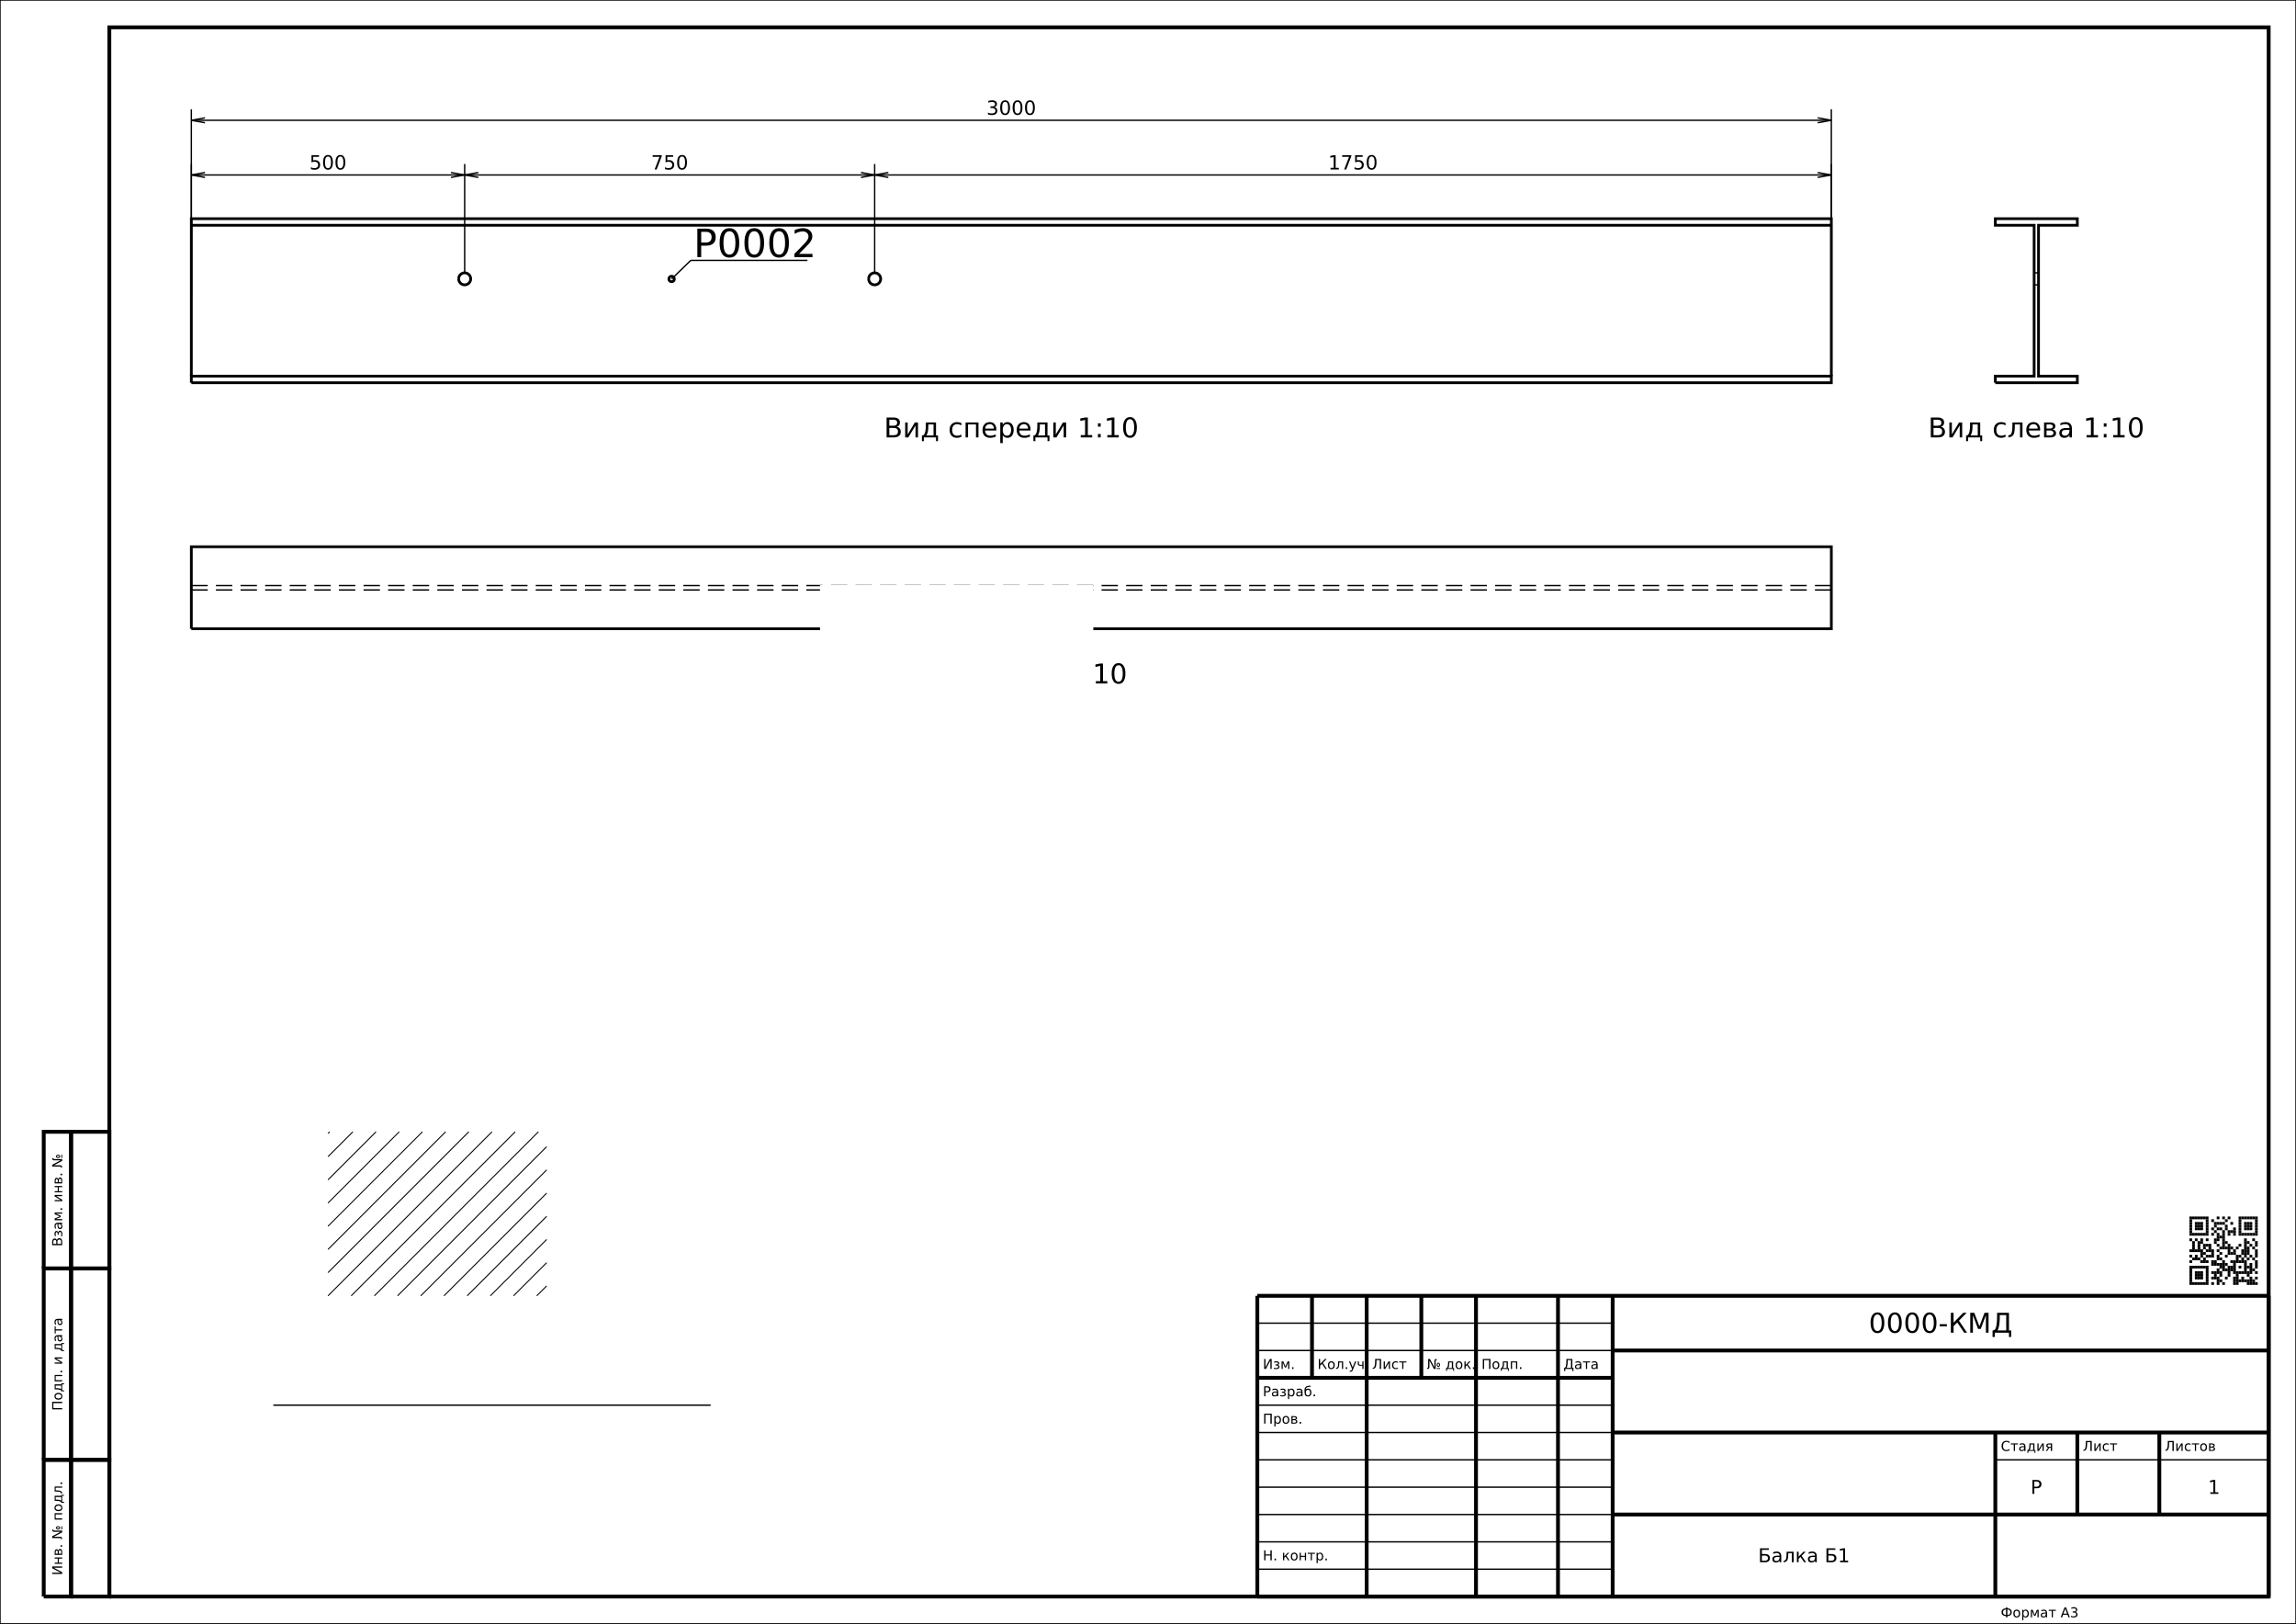
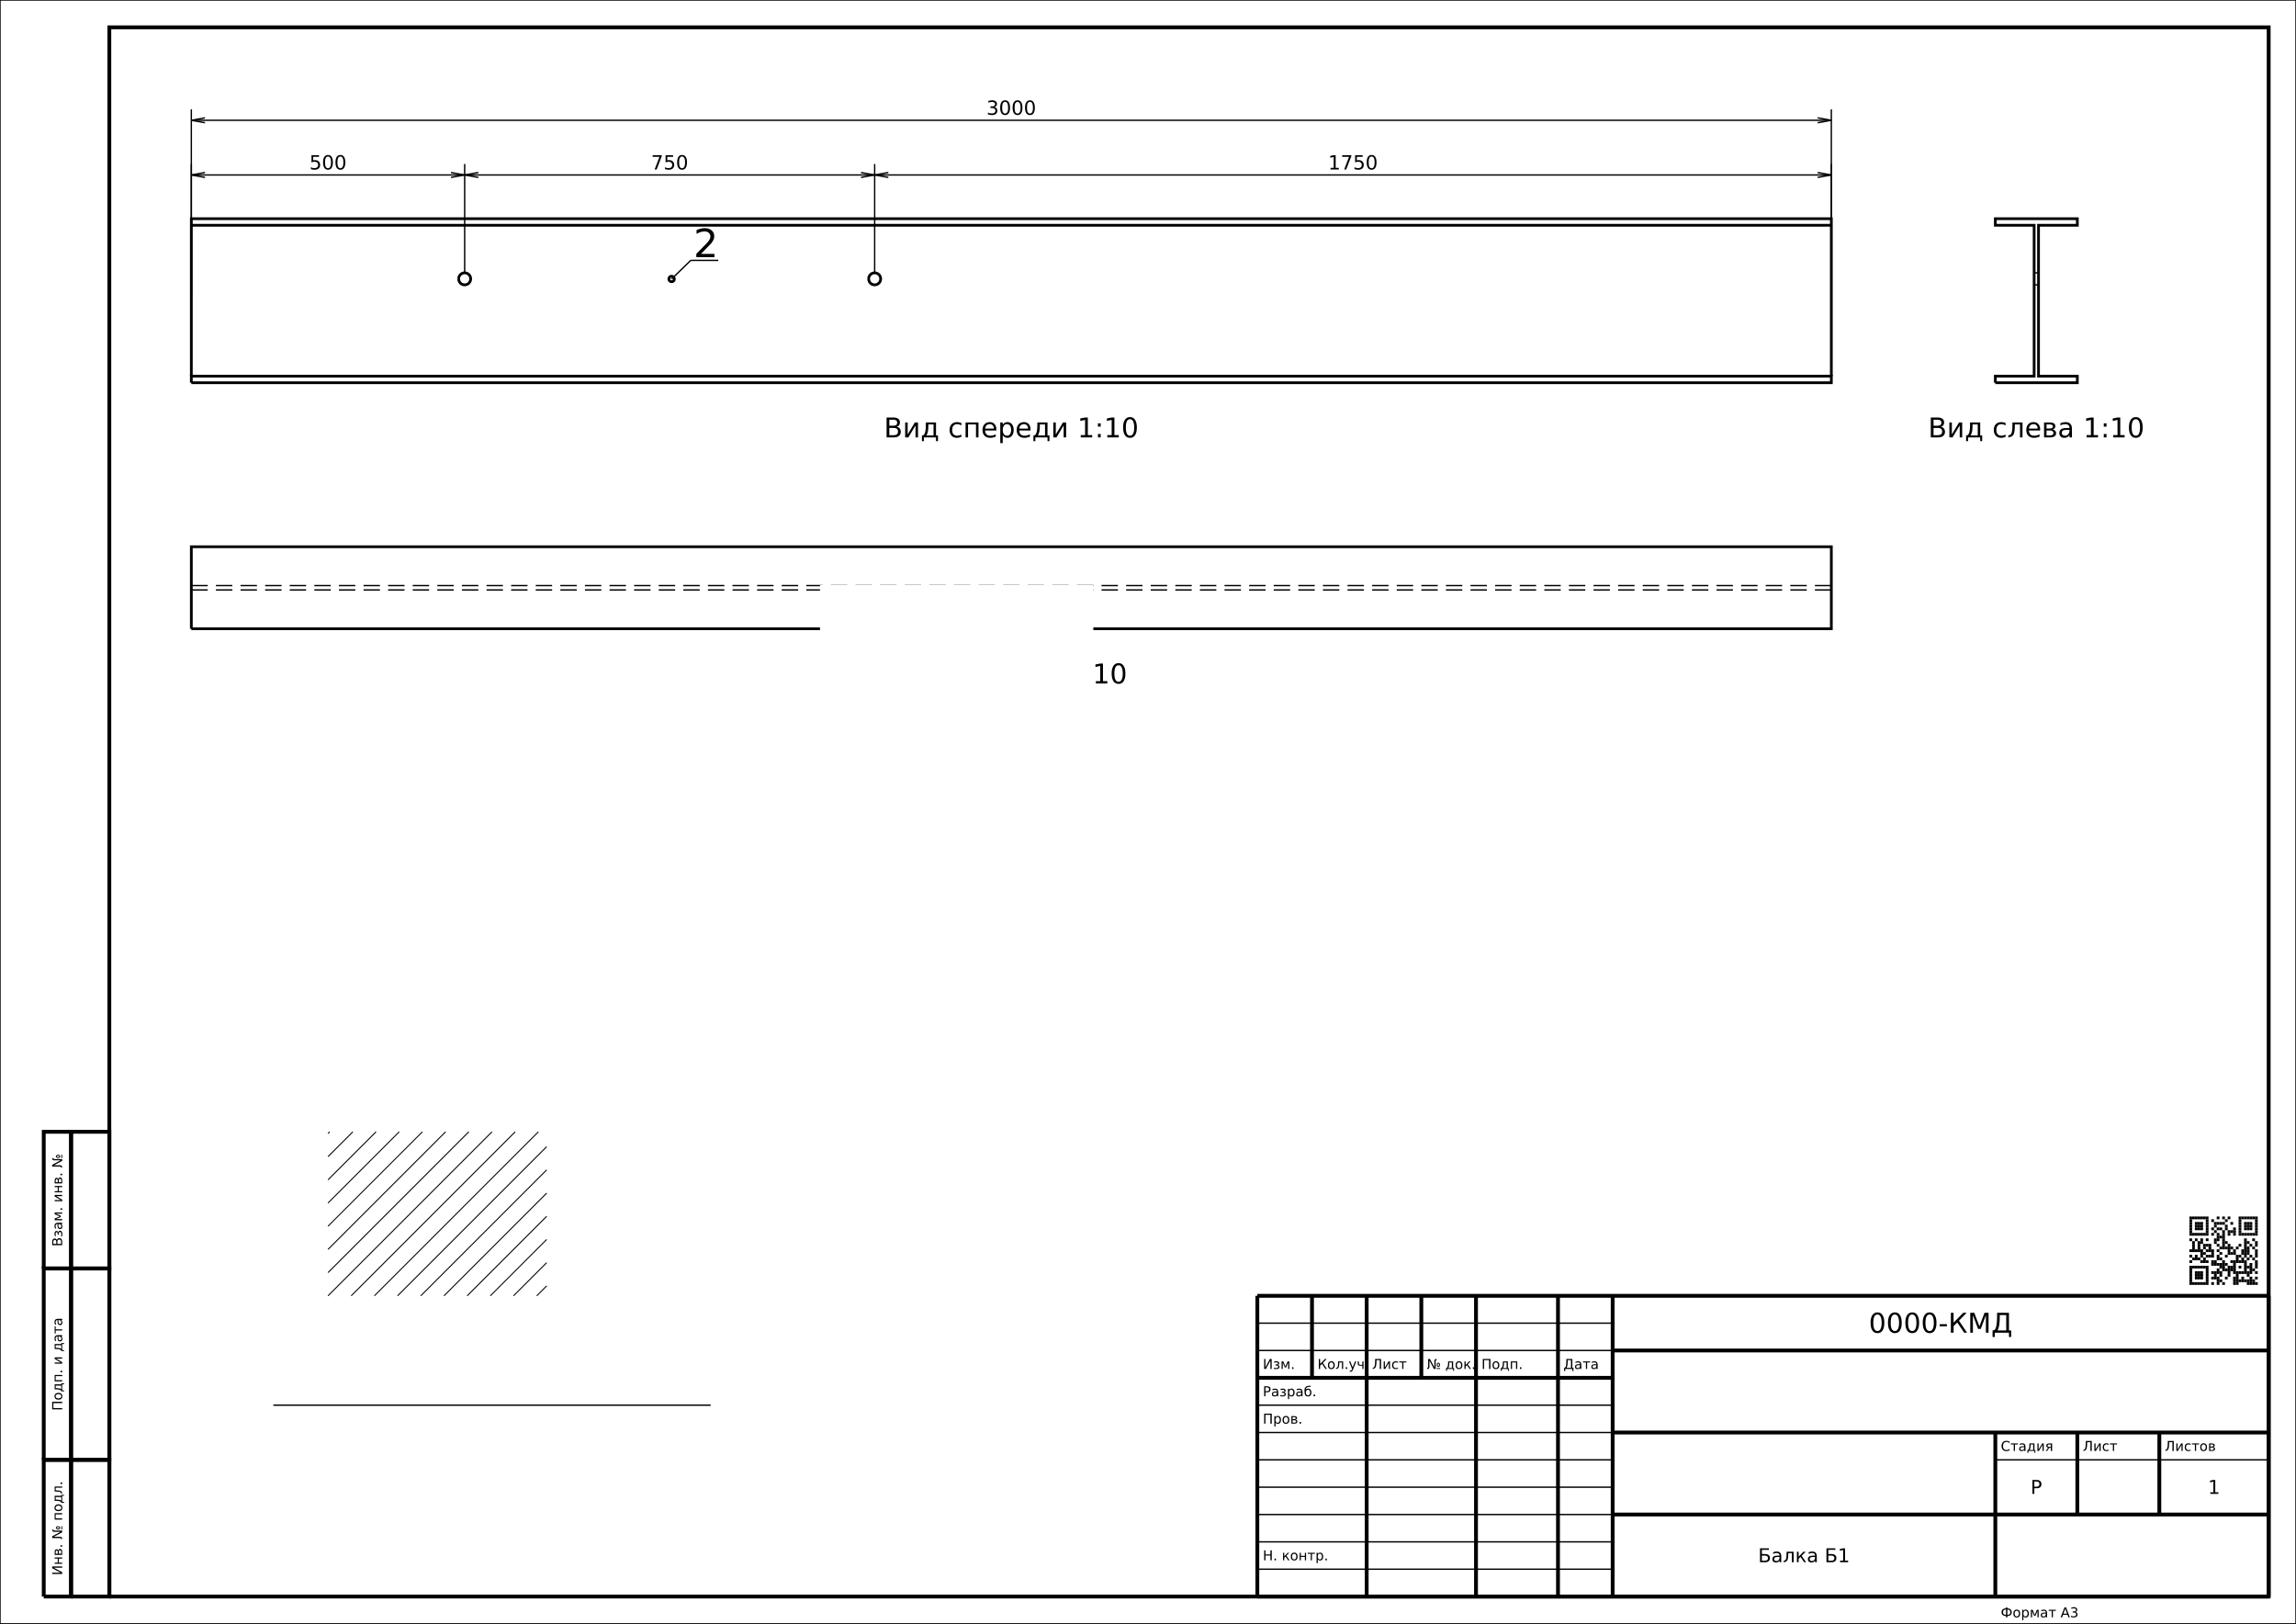
<svg xmlns="http://www.w3.org/2000/svg" width="420mm" height="297mm" viewBox="0 0 420 297" font-family="DejaVu Sans, Arial, sans-serif" data-drawing="15">
  <rect width="420" height="297" fill="#fff" />
  <polyline class="Thin" points="0,297 420,297 420,0 0,0 0,297" fill="none" stroke="#000" stroke-width="0.25" />
  <polyline class="Frame" points="20,292 415,292 415,5 20,5 20,292" fill="none" stroke="#000" stroke-width="0.7" />
  <polyline class="Frame" points="230,292 415,292" fill="none" stroke="#000" stroke-width="0.7" />
  <polyline class="Frame" points="415,292 415,237" fill="none" stroke="#000" stroke-width="0.7" />
  <polyline class="Frame" points="415,237 230,237" fill="none" stroke="#000" stroke-width="0.7" />
  <polyline class="Frame" points="230,237 230,292" fill="none" stroke="#000" stroke-width="0.7" />
  <polyline class="Thin" points="230,287 295,287" fill="none" stroke="#000" stroke-width="0.25" />
  <polyline class="Thin" points="230,282 295,282" fill="none" stroke="#000" stroke-width="0.25" />
  <polyline class="Thin" points="230,277 295,277" fill="none" stroke="#000" stroke-width="0.25" />
  <polyline class="Thin" points="230,272 295,272" fill="none" stroke="#000" stroke-width="0.25" />
  <polyline class="Thin" points="230,267 295,267" fill="none" stroke="#000" stroke-width="0.25" />
  <polyline class="Thin" points="230,262 295,262" fill="none" stroke="#000" stroke-width="0.25" />
  <polyline class="Thin" points="230,257 295,257" fill="none" stroke="#000" stroke-width="0.25" />
  <polyline class="Frame" points="230,252 295,252" fill="none" stroke="#000" stroke-width="0.7" />
  <polyline class="Thin" points="230,247 295,247" fill="none" stroke="#000" stroke-width="0.25" />
  <polyline class="Thin" points="230,242 295,242" fill="none" stroke="#000" stroke-width="0.25" />
  <polyline class="Frame" points="240,252 240,237" fill="none" stroke="#000" stroke-width="0.7" />
  <polyline class="Frame" points="260,252 260,237" fill="none" stroke="#000" stroke-width="0.7" />
  <polyline class="Frame" points="250,292 250,237" fill="none" stroke="#000" stroke-width="0.7" />
  <polyline class="Frame" points="270,292 270,237" fill="none" stroke="#000" stroke-width="0.7" />
  <polyline class="Frame" points="285,292 285,237" fill="none" stroke="#000" stroke-width="0.7" />
  <polyline class="Frame" points="295,292 295,237" fill="none" stroke="#000" stroke-width="0.7" />
  <polyline class="Frame" points="295,247 415,247" fill="none" stroke="#000" stroke-width="0.7" />
  <polyline class="Frame" points="295,262 415,262" fill="none" stroke="#000" stroke-width="0.7" />
  <polyline class="Thin" points="365,267 415,267" fill="none" stroke="#000" stroke-width="0.25" />
  <polyline class="Frame" points="295,277 415,277" fill="none" stroke="#000" stroke-width="0.7" />
  <polyline class="Frame" points="365,292 365,262" fill="none" stroke="#000" stroke-width="0.7" />
  <polyline class="Frame" points="380,277 380,262" fill="none" stroke="#000" stroke-width="0.7" />
  <polyline class="Frame" points="395,277 395,262" fill="none" stroke="#000" stroke-width="0.7" />
  <polyline class="Frame" points="8,292 13,292 13,267 8,267 8,292" fill="none" stroke="#000" stroke-width="0.7" />
  <polyline class="Frame" points="13,292 20,292 20,267 13,267 13,292" fill="none" stroke="#000" stroke-width="0.7" />
  <polyline class="Frame" points="8,267 13,267 13,232 8,232 8,267" fill="none" stroke="#000" stroke-width="0.7" />
  <polyline class="Frame" points="13,267 20,267 20,232 13,232 13,267" fill="none" stroke="#000" stroke-width="0.7" />
  <polyline class="Frame" points="8,232 13,232 13,207 8,207 8,232" fill="none" stroke="#000" stroke-width="0.7" />
  <polyline class="Frame" points="13,232 20,232 20,207 13,207 13,232" fill="none" stroke="#000" stroke-width="0.7" />
  <rect x="400.5" y="222.5" width="0.5" height="0.5" fill="#000" />
  <rect x="401" y="222.5" width="0.5" height="0.5" fill="#000" />
  <rect x="401.5" y="222.5" width="0.5" height="0.5" fill="#000" />
  <rect x="402" y="222.5" width="0.5" height="0.5" fill="#000" />
  <rect x="402.5" y="222.5" width="0.5" height="0.5" fill="#000" />
  <rect x="403" y="222.5" width="0.5" height="0.5" fill="#000" />
  <rect x="403.5" y="222.5" width="0.5" height="0.5" fill="#000" />
  <rect x="405.5" y="222.5" width="0.5" height="0.5" fill="#000" />
  <rect x="406.5" y="222.5" width="0.5" height="0.5" fill="#000" />
  <rect x="407.5" y="222.5" width="0.5" height="0.5" fill="#000" />
  <rect x="409.5" y="222.5" width="0.5" height="0.5" fill="#000" />
  <rect x="410" y="222.5" width="0.5" height="0.5" fill="#000" />
  <rect x="410.5" y="222.5" width="0.5" height="0.5" fill="#000" />
  <rect x="411" y="222.5" width="0.5" height="0.5" fill="#000" />
  <rect x="411.5" y="222.5" width="0.5" height="0.5" fill="#000" />
  <rect x="412" y="222.5" width="0.5" height="0.5" fill="#000" />
  <rect x="412.5" y="222.5" width="0.5" height="0.5" fill="#000" />
  <rect x="400.5" y="223" width="0.5" height="0.5" fill="#000" />
  <rect x="403.5" y="223" width="0.5" height="0.5" fill="#000" />
  <rect x="404.5" y="223" width="0.5" height="0.5" fill="#000" />
  <rect x="407" y="223" width="0.5" height="0.5" fill="#000" />
  <rect x="409.5" y="223" width="0.5" height="0.5" fill="#000" />
  <rect x="412.5" y="223" width="0.5" height="0.5" fill="#000" />
  <rect x="400.5" y="223.5" width="0.5" height="0.5" fill="#000" />
  <rect x="401.5" y="223.5" width="0.5" height="0.5" fill="#000" />
  <rect x="402" y="223.5" width="0.5" height="0.5" fill="#000" />
  <rect x="402.5" y="223.5" width="0.5" height="0.5" fill="#000" />
  <rect x="403.5" y="223.5" width="0.5" height="0.5" fill="#000" />
  <rect x="405" y="223.5" width="0.5" height="0.5" fill="#000" />
  <rect x="405.5" y="223.5" width="0.5" height="0.5" fill="#000" />
  <rect x="406" y="223.5" width="0.5" height="0.5" fill="#000" />
  <rect x="406.5" y="223.5" width="0.5" height="0.5" fill="#000" />
  <rect x="408" y="223.5" width="0.5" height="0.5" fill="#000" />
  <rect x="409.5" y="223.5" width="0.5" height="0.5" fill="#000" />
  <rect x="410.5" y="223.5" width="0.5" height="0.5" fill="#000" />
  <rect x="411" y="223.5" width="0.5" height="0.5" fill="#000" />
  <rect x="411.5" y="223.5" width="0.5" height="0.5" fill="#000" />
  <rect x="412.5" y="223.5" width="0.5" height="0.5" fill="#000" />
  <rect x="400.5" y="224" width="0.5" height="0.5" fill="#000" />
  <rect x="401.5" y="224" width="0.5" height="0.5" fill="#000" />
  <rect x="402" y="224" width="0.5" height="0.5" fill="#000" />
  <rect x="402.5" y="224" width="0.5" height="0.5" fill="#000" />
  <rect x="403.5" y="224" width="0.5" height="0.5" fill="#000" />
  <rect x="405" y="224" width="0.5" height="0.5" fill="#000" />
  <rect x="407" y="224" width="0.5" height="0.5" fill="#000" />
  <rect x="409.5" y="224" width="0.5" height="0.5" fill="#000" />
  <rect x="410.5" y="224" width="0.5" height="0.5" fill="#000" />
  <rect x="411" y="224" width="0.5" height="0.5" fill="#000" />
  <rect x="411.5" y="224" width="0.5" height="0.5" fill="#000" />
  <rect x="412.5" y="224" width="0.5" height="0.5" fill="#000" />
  <rect x="400.5" y="224.5" width="0.5" height="0.5" fill="#000" />
  <rect x="401.5" y="224.5" width="0.5" height="0.5" fill="#000" />
  <rect x="402" y="224.5" width="0.5" height="0.5" fill="#000" />
  <rect x="402.5" y="224.5" width="0.5" height="0.5" fill="#000" />
  <rect x="403.5" y="224.5" width="0.5" height="0.5" fill="#000" />
  <rect x="404.5" y="224.5" width="0.5" height="0.5" fill="#000" />
  <rect x="405.5" y="224.5" width="0.5" height="0.5" fill="#000" />
  <rect x="406" y="224.5" width="0.5" height="0.5" fill="#000" />
  <rect x="407" y="224.5" width="0.5" height="0.5" fill="#000" />
  <rect x="408.5" y="224.5" width="0.5" height="0.5" fill="#000" />
  <rect x="409.5" y="224.5" width="0.5" height="0.5" fill="#000" />
  <rect x="410.5" y="224.5" width="0.5" height="0.5" fill="#000" />
  <rect x="411" y="224.5" width="0.5" height="0.5" fill="#000" />
  <rect x="411.5" y="224.5" width="0.5" height="0.5" fill="#000" />
  <rect x="412.5" y="224.5" width="0.5" height="0.5" fill="#000" />
  <rect x="400.5" y="225" width="0.5" height="0.5" fill="#000" />
  <rect x="403.5" y="225" width="0.5" height="0.5" fill="#000" />
  <rect x="405" y="225" width="0.5" height="0.5" fill="#000" />
  <rect x="406.5" y="225" width="0.5" height="0.5" fill="#000" />
  <rect x="407.5" y="225" width="0.5" height="0.5" fill="#000" />
  <rect x="408" y="225" width="0.5" height="0.5" fill="#000" />
  <rect x="408.5" y="225" width="0.5" height="0.5" fill="#000" />
  <rect x="409.5" y="225" width="0.5" height="0.5" fill="#000" />
  <rect x="412.5" y="225" width="0.5" height="0.5" fill="#000" />
  <rect x="400.5" y="225.5" width="0.5" height="0.5" fill="#000" />
  <rect x="401" y="225.5" width="0.5" height="0.5" fill="#000" />
  <rect x="401.5" y="225.5" width="0.5" height="0.5" fill="#000" />
  <rect x="402" y="225.5" width="0.5" height="0.5" fill="#000" />
  <rect x="402.5" y="225.5" width="0.5" height="0.5" fill="#000" />
  <rect x="403" y="225.5" width="0.5" height="0.5" fill="#000" />
  <rect x="403.5" y="225.5" width="0.5" height="0.5" fill="#000" />
  <rect x="404.5" y="225.5" width="0.5" height="0.5" fill="#000" />
  <rect x="405.5" y="225.5" width="0.5" height="0.5" fill="#000" />
  <rect x="406.5" y="225.5" width="0.5" height="0.5" fill="#000" />
  <rect x="407.5" y="225.5" width="0.5" height="0.5" fill="#000" />
  <rect x="408.5" y="225.5" width="0.5" height="0.5" fill="#000" />
  <rect x="409.5" y="225.5" width="0.5" height="0.5" fill="#000" />
  <rect x="410" y="225.5" width="0.5" height="0.5" fill="#000" />
  <rect x="410.5" y="225.5" width="0.5" height="0.5" fill="#000" />
  <rect x="411" y="225.5" width="0.5" height="0.5" fill="#000" />
  <rect x="411.5" y="225.5" width="0.5" height="0.5" fill="#000" />
  <rect x="412" y="225.5" width="0.5" height="0.5" fill="#000" />
  <rect x="412.5" y="225.5" width="0.5" height="0.5" fill="#000" />
  <rect x="405.5" y="226" width="0.5" height="0.5" fill="#000" />
  <rect x="406" y="226" width="0.5" height="0.5" fill="#000" />
  <rect x="406.5" y="226" width="0.5" height="0.5" fill="#000" />
  <rect x="400.5" y="226.5" width="0.5" height="0.5" fill="#000" />
  <rect x="401.5" y="226.5" width="0.5" height="0.5" fill="#000" />
  <rect x="402.5" y="226.5" width="0.5" height="0.5" fill="#000" />
  <rect x="403.5" y="226.5" width="0.5" height="0.5" fill="#000" />
  <rect x="405" y="226.5" width="0.5" height="0.5" fill="#000" />
  <rect x="405.5" y="226.5" width="0.5" height="0.5" fill="#000" />
  <rect x="406.5" y="226.5" width="0.5" height="0.5" fill="#000" />
  <rect x="410.5" y="226.5" width="0.5" height="0.5" fill="#000" />
  <rect x="412" y="226.5" width="0.5" height="0.5" fill="#000" />
  <rect x="401" y="227" width="0.5" height="0.5" fill="#000" />
  <rect x="402" y="227" width="0.5" height="0.5" fill="#000" />
  <rect x="402.5" y="227" width="0.5" height="0.5" fill="#000" />
  <rect x="405" y="227" width="0.5" height="0.5" fill="#000" />
  <rect x="406.5" y="227" width="0.5" height="0.5" fill="#000" />
  <rect x="407" y="227" width="0.5" height="0.5" fill="#000" />
  <rect x="410.5" y="227" width="0.5" height="0.5" fill="#000" />
  <rect x="411" y="227" width="0.5" height="0.5" fill="#000" />
  <rect x="412.5" y="227" width="0.5" height="0.5" fill="#000" />
  <rect x="401" y="227.5" width="0.5" height="0.5" fill="#000" />
  <rect x="402" y="227.5" width="0.5" height="0.5" fill="#000" />
  <rect x="403" y="227.5" width="0.5" height="0.5" fill="#000" />
  <rect x="403.5" y="227.5" width="0.5" height="0.5" fill="#000" />
  <rect x="404" y="227.5" width="0.5" height="0.5" fill="#000" />
  <rect x="405.5" y="227.5" width="0.5" height="0.5" fill="#000" />
  <rect x="406.5" y="227.5" width="0.5" height="0.5" fill="#000" />
  <rect x="407.5" y="227.5" width="0.5" height="0.5" fill="#000" />
  <rect x="409.5" y="227.5" width="0.5" height="0.5" fill="#000" />
  <rect x="410.5" y="227.5" width="0.5" height="0.5" fill="#000" />
  <rect x="411.5" y="227.5" width="0.5" height="0.5" fill="#000" />
  <rect x="412.5" y="227.5" width="0.5" height="0.5" fill="#000" />
  <rect x="401" y="228" width="0.5" height="0.5" fill="#000" />
  <rect x="402" y="228" width="0.5" height="0.5" fill="#000" />
  <rect x="403" y="228" width="0.5" height="0.5" fill="#000" />
  <rect x="404" y="228" width="0.5" height="0.5" fill="#000" />
  <rect x="406" y="228" width="0.5" height="0.5" fill="#000" />
  <rect x="406.5" y="228" width="0.5" height="0.5" fill="#000" />
  <rect x="407" y="228" width="0.5" height="0.5" fill="#000" />
  <rect x="407.5" y="228" width="0.5" height="0.5" fill="#000" />
  <rect x="408" y="228" width="0.5" height="0.5" fill="#000" />
  <rect x="409" y="228" width="0.5" height="0.5" fill="#000" />
  <rect x="410.5" y="228" width="0.5" height="0.5" fill="#000" />
  <rect x="411" y="228" width="0.5" height="0.5" fill="#000" />
  <rect x="412" y="228" width="0.5" height="0.5" fill="#000" />
  <rect x="400.5" y="228.5" width="0.5" height="0.5" fill="#000" />
  <rect x="401" y="228.5" width="0.5" height="0.5" fill="#000" />
  <rect x="401.5" y="228.5" width="0.5" height="0.5" fill="#000" />
  <rect x="402" y="228.5" width="0.5" height="0.5" fill="#000" />
  <rect x="402.5" y="228.5" width="0.5" height="0.5" fill="#000" />
  <rect x="403.5" y="228.5" width="0.5" height="0.5" fill="#000" />
  <rect x="404" y="228.5" width="0.5" height="0.5" fill="#000" />
  <rect x="404.5" y="228.5" width="0.5" height="0.5" fill="#000" />
  <rect x="405.5" y="228.5" width="0.5" height="0.5" fill="#000" />
  <rect x="407.5" y="228.5" width="0.5" height="0.5" fill="#000" />
  <rect x="408.5" y="228.5" width="0.5" height="0.5" fill="#000" />
  <rect x="410" y="228.5" width="0.5" height="0.5" fill="#000" />
  <rect x="410.5" y="228.5" width="0.5" height="0.5" fill="#000" />
  <rect x="411" y="228.5" width="0.5" height="0.5" fill="#000" />
  <rect x="412.5" y="228.5" width="0.5" height="0.5" fill="#000" />
  <rect x="402.5" y="229" width="0.5" height="0.5" fill="#000" />
  <rect x="403" y="229" width="0.5" height="0.5" fill="#000" />
  <rect x="404.5" y="229" width="0.5" height="0.5" fill="#000" />
  <rect x="406" y="229" width="0.5" height="0.5" fill="#000" />
  <rect x="407.5" y="229" width="0.5" height="0.5" fill="#000" />
  <rect x="408" y="229" width="0.5" height="0.5" fill="#000" />
  <rect x="408.5" y="229" width="0.5" height="0.5" fill="#000" />
  <rect x="410" y="229" width="0.5" height="0.5" fill="#000" />
  <rect x="410.5" y="229" width="0.5" height="0.5" fill="#000" />
  <rect x="411" y="229" width="0.5" height="0.5" fill="#000" />
  <rect x="412.5" y="229" width="0.5" height="0.5" fill="#000" />
  <rect x="400.5" y="229.5" width="0.5" height="0.5" fill="#000" />
  <rect x="401.5" y="229.5" width="0.5" height="0.5" fill="#000" />
  <rect x="402.5" y="229.5" width="0.5" height="0.5" fill="#000" />
  <rect x="403.5" y="229.5" width="0.5" height="0.5" fill="#000" />
  <rect x="404" y="229.5" width="0.5" height="0.5" fill="#000" />
  <rect x="404.5" y="229.5" width="0.5" height="0.5" fill="#000" />
  <rect x="405.5" y="229.5" width="0.5" height="0.5" fill="#000" />
  <rect x="407" y="229.5" width="0.5" height="0.5" fill="#000" />
  <rect x="409" y="229.5" width="0.5" height="0.5" fill="#000" />
  <rect x="409.5" y="229.5" width="0.5" height="0.5" fill="#000" />
  <rect x="410.5" y="229.5" width="0.5" height="0.5" fill="#000" />
  <rect x="411.5" y="229.5" width="0.5" height="0.5" fill="#000" />
  <rect x="412.5" y="229.5" width="0.5" height="0.5" fill="#000" />
  <rect x="401" y="230" width="0.5" height="0.5" fill="#000" />
  <rect x="401.5" y="230" width="0.5" height="0.5" fill="#000" />
  <rect x="402" y="230" width="0.5" height="0.5" fill="#000" />
  <rect x="403" y="230" width="0.5" height="0.5" fill="#000" />
  <rect x="405.5" y="230" width="0.5" height="0.5" fill="#000" />
  <rect x="406" y="230" width="0.5" height="0.5" fill="#000" />
  <rect x="409" y="230" width="0.5" height="0.5" fill="#000" />
  <rect x="410" y="230" width="0.5" height="0.5" fill="#000" />
  <rect x="411" y="230" width="0.5" height="0.5" fill="#000" />
  <rect x="412" y="230" width="0.5" height="0.5" fill="#000" />
  <rect x="400.5" y="230.5" width="0.5" height="0.5" fill="#000" />
  <rect x="402.5" y="230.5" width="0.5" height="0.5" fill="#000" />
  <rect x="403" y="230.5" width="0.5" height="0.5" fill="#000" />
  <rect x="403.5" y="230.5" width="0.5" height="0.5" fill="#000" />
  <rect x="404.5" y="230.5" width="0.5" height="0.5" fill="#000" />
  <rect x="405" y="230.5" width="0.5" height="0.5" fill="#000" />
  <rect x="406.5" y="230.5" width="0.5" height="0.5" fill="#000" />
  <rect x="408" y="230.5" width="0.5" height="0.5" fill="#000" />
  <rect x="408.5" y="230.5" width="0.5" height="0.5" fill="#000" />
  <rect x="409" y="230.5" width="0.5" height="0.5" fill="#000" />
  <rect x="409.5" y="230.5" width="0.5" height="0.5" fill="#000" />
  <rect x="410" y="230.5" width="0.5" height="0.5" fill="#000" />
  <rect x="410.5" y="230.5" width="0.5" height="0.5" fill="#000" />
  <rect x="412.5" y="230.5" width="0.5" height="0.5" fill="#000" />
  <rect x="404.5" y="231" width="0.5" height="0.5" fill="#000" />
  <rect x="405" y="231" width="0.5" height="0.5" fill="#000" />
  <rect x="405.5" y="231" width="0.5" height="0.5" fill="#000" />
  <rect x="406" y="231" width="0.5" height="0.5" fill="#000" />
  <rect x="406.5" y="231" width="0.5" height="0.5" fill="#000" />
  <rect x="407" y="231" width="0.5" height="0.5" fill="#000" />
  <rect x="408.5" y="231" width="0.5" height="0.5" fill="#000" />
  <rect x="410.5" y="231" width="0.5" height="0.5" fill="#000" />
  <rect x="411.5" y="231" width="0.5" height="0.5" fill="#000" />
  <rect x="412.5" y="231" width="0.5" height="0.5" fill="#000" />
  <rect x="400.5" y="231.5" width="0.5" height="0.5" fill="#000" />
  <rect x="401" y="231.5" width="0.5" height="0.5" fill="#000" />
  <rect x="401.5" y="231.5" width="0.5" height="0.5" fill="#000" />
  <rect x="402" y="231.5" width="0.5" height="0.5" fill="#000" />
  <rect x="402.5" y="231.5" width="0.5" height="0.5" fill="#000" />
  <rect x="403" y="231.5" width="0.5" height="0.5" fill="#000" />
  <rect x="403.5" y="231.5" width="0.5" height="0.5" fill="#000" />
  <rect x="406" y="231.5" width="0.5" height="0.5" fill="#000" />
  <rect x="406.5" y="231.5" width="0.5" height="0.5" fill="#000" />
  <rect x="407.5" y="231.5" width="0.5" height="0.5" fill="#000" />
  <rect x="408" y="231.5" width="0.5" height="0.5" fill="#000" />
  <rect x="408.5" y="231.5" width="0.5" height="0.5" fill="#000" />
  <rect x="409.5" y="231.5" width="0.5" height="0.5" fill="#000" />
  <rect x="410.5" y="231.5" width="0.5" height="0.5" fill="#000" />
  <rect x="411" y="231.5" width="0.5" height="0.5" fill="#000" />
  <rect x="411.5" y="231.5" width="0.5" height="0.5" fill="#000" />
  <rect x="412.5" y="231.5" width="0.5" height="0.5" fill="#000" />
  <rect x="400.5" y="232" width="0.5" height="0.5" fill="#000" />
  <rect x="403.5" y="232" width="0.5" height="0.5" fill="#000" />
  <rect x="405.5" y="232" width="0.5" height="0.5" fill="#000" />
  <rect x="406.5" y="232" width="0.5" height="0.5" fill="#000" />
  <rect x="407" y="232" width="0.5" height="0.5" fill="#000" />
  <rect x="407.5" y="232" width="0.5" height="0.5" fill="#000" />
  <rect x="408" y="232" width="0.5" height="0.5" fill="#000" />
  <rect x="408.5" y="232" width="0.5" height="0.5" fill="#000" />
  <rect x="410.5" y="232" width="0.5" height="0.5" fill="#000" />
  <rect x="411.5" y="232" width="0.5" height="0.5" fill="#000" />
  <rect x="412" y="232" width="0.5" height="0.5" fill="#000" />
  <rect x="400.5" y="232.5" width="0.5" height="0.5" fill="#000" />
  <rect x="401.5" y="232.5" width="0.5" height="0.5" fill="#000" />
  <rect x="402" y="232.5" width="0.5" height="0.5" fill="#000" />
  <rect x="402.5" y="232.5" width="0.5" height="0.5" fill="#000" />
  <rect x="403.5" y="232.5" width="0.5" height="0.5" fill="#000" />
  <rect x="404.5" y="232.5" width="0.5" height="0.5" fill="#000" />
  <rect x="405" y="232.5" width="0.5" height="0.5" fill="#000" />
  <rect x="405.5" y="232.5" width="0.5" height="0.5" fill="#000" />
  <rect x="406" y="232.5" width="0.5" height="0.5" fill="#000" />
  <rect x="407.5" y="232.5" width="0.5" height="0.5" fill="#000" />
  <rect x="408.5" y="232.5" width="0.5" height="0.5" fill="#000" />
  <rect x="409" y="232.5" width="0.5" height="0.5" fill="#000" />
  <rect x="409.5" y="232.5" width="0.5" height="0.5" fill="#000" />
  <rect x="410" y="232.5" width="0.5" height="0.5" fill="#000" />
  <rect x="410.5" y="232.5" width="0.5" height="0.5" fill="#000" />
  <rect x="411" y="232.5" width="0.5" height="0.5" fill="#000" />
  <rect x="411.5" y="232.5" width="0.5" height="0.5" fill="#000" />
  <rect x="412.5" y="232.5" width="0.5" height="0.5" fill="#000" />
  <rect x="400.5" y="233" width="0.5" height="0.5" fill="#000" />
  <rect x="401.5" y="233" width="0.5" height="0.5" fill="#000" />
  <rect x="402" y="233" width="0.5" height="0.5" fill="#000" />
  <rect x="402.5" y="233" width="0.5" height="0.5" fill="#000" />
  <rect x="403.5" y="233" width="0.5" height="0.5" fill="#000" />
  <rect x="405" y="233" width="0.5" height="0.5" fill="#000" />
  <rect x="406" y="233" width="0.5" height="0.5" fill="#000" />
  <rect x="407.5" y="233" width="0.5" height="0.5" fill="#000" />
  <rect x="409" y="233" width="0.5" height="0.5" fill="#000" />
  <rect x="411" y="233" width="0.5" height="0.5" fill="#000" />
  <rect x="400.5" y="233.5" width="0.5" height="0.5" fill="#000" />
  <rect x="401.5" y="233.5" width="0.5" height="0.5" fill="#000" />
  <rect x="402" y="233.5" width="0.5" height="0.5" fill="#000" />
  <rect x="402.5" y="233.5" width="0.5" height="0.5" fill="#000" />
  <rect x="403.5" y="233.5" width="0.5" height="0.5" fill="#000" />
  <rect x="404.5" y="233.5" width="0.5" height="0.5" fill="#000" />
  <rect x="405" y="233.5" width="0.5" height="0.5" fill="#000" />
  <rect x="405.5" y="233.5" width="0.5" height="0.5" fill="#000" />
  <rect x="407" y="233.5" width="0.5" height="0.5" fill="#000" />
  <rect x="408.5" y="233.5" width="0.5" height="0.5" fill="#000" />
  <rect x="409" y="233.5" width="0.5" height="0.5" fill="#000" />
  <rect x="410" y="233.5" width="0.5" height="0.5" fill="#000" />
  <rect x="411.5" y="233.5" width="0.5" height="0.5" fill="#000" />
  <rect x="412.5" y="233.5" width="0.5" height="0.5" fill="#000" />
  <rect x="400.5" y="234" width="0.5" height="0.5" fill="#000" />
  <rect x="403.5" y="234" width="0.5" height="0.5" fill="#000" />
  <rect x="405.5" y="234" width="0.5" height="0.5" fill="#000" />
  <rect x="406" y="234" width="0.5" height="0.5" fill="#000" />
  <rect x="408.5" y="234" width="0.5" height="0.5" fill="#000" />
  <rect x="409" y="234" width="0.5" height="0.5" fill="#000" />
  <rect x="409.5" y="234" width="0.5" height="0.5" fill="#000" />
  <rect x="410" y="234" width="0.5" height="0.5" fill="#000" />
  <rect x="410.5" y="234" width="0.5" height="0.5" fill="#000" />
  <rect x="411" y="234" width="0.5" height="0.5" fill="#000" />
  <rect x="411.5" y="234" width="0.5" height="0.5" fill="#000" />
  <rect x="412" y="234" width="0.5" height="0.5" fill="#000" />
  <rect x="400.5" y="234.5" width="0.5" height="0.5" fill="#000" />
  <rect x="401" y="234.5" width="0.5" height="0.5" fill="#000" />
  <rect x="401.5" y="234.5" width="0.5" height="0.5" fill="#000" />
  <rect x="402" y="234.5" width="0.5" height="0.5" fill="#000" />
  <rect x="402.5" y="234.5" width="0.5" height="0.5" fill="#000" />
  <rect x="403" y="234.5" width="0.5" height="0.5" fill="#000" />
  <rect x="403.5" y="234.5" width="0.5" height="0.5" fill="#000" />
  <rect x="404.5" y="234.5" width="0.5" height="0.5" fill="#000" />
  <rect x="405.5" y="234.5" width="0.5" height="0.5" fill="#000" />
  <rect x="406.5" y="234.5" width="0.5" height="0.5" fill="#000" />
  <rect x="408.5" y="234.5" width="0.5" height="0.5" fill="#000" />
  <rect x="409" y="234.5" width="0.5" height="0.5" fill="#000" />
  <rect x="411" y="234.5" width="0.5" height="0.5" fill="#000" />
  <rect x="411.5" y="234.5" width="0.5" height="0.5" fill="#000" />
  <rect x="412" y="234.5" width="0.5" height="0.5" fill="#000" />
  <rect x="412.5" y="234.5" width="0.5" height="0.5" fill="#000" />
  <g class="view" data-view="1">
    <polyline class="Visible" data-object="8" points="35,70 35,68.8 335,68.8 335,70 35,70" fill="none" stroke="#000" stroke-width="0.5" />
    <polyline class="Visible" data-object="8" points="35,68.8 35,40 335,40 335,68.8" fill="none" stroke="#000" stroke-width="0.5" />
    <polyline class="Visible" data-object="8" points="35,41.2 335,41.2" fill="none" stroke="#000" stroke-width="0.5" />
    <polyline class="Visible" data-object="8" points="83.9,51.003 83.921,50.786 83.982,50.583 84.081,50.395 84.219,50.226 84.387,50.087 84.574,49.986 84.783,49.922 85,49.9 85.217,49.922 85.42,49.983 85.613,50.087 85.777,50.221 85.915,50.39 86.015,50.577 86.078,50.779 86.1,50.997 86.08,51.208 86.018,51.417 85.919,51.605 85.781,51.774 85.618,51.91 85.426,52.014 85.217,52.078 85,52.1 84.789,52.08 84.58,52.017 84.393,51.917 84.223,51.779 84.088,51.616 83.985,51.423 83.922,51.221 83.9,51.003" fill="none" stroke="#000" stroke-width="0.5" />
    <polyline class="Visible" data-object="8" points="158.9,51.003 158.922,51.221 158.985,51.423 159.085,51.61 159.223,51.779 159.393,51.917 159.586,52.019 159.789,52.08 160.007,52.1 160.217,52.078 160.426,52.014 160.618,51.91 160.781,51.774 160.919,51.605 161.018,51.417 161.08,51.208 161.1,50.997 161.078,50.779 161.013,50.571 160.908,50.379 160.772,50.216 160.602,50.079 160.414,49.981 160.204,49.919 159.993,49.9 159.783,49.922 159.574,49.986 159.382,50.09 159.219,50.226 159.081,50.395 158.982,50.583 158.921,50.786 158.9,51.003" fill="none" stroke="#000" stroke-width="0.5" />
    <polyline class="Visible" points="123.358,51.023 123.354,50.958 123.341,50.893 123.32,50.832 123.291,50.773 123.255,50.719 123.211,50.669 123.162,50.626 123.108,50.59 123.049,50.561 122.987,50.54 122.923,50.527 122.858,50.523 122.793,50.527 122.728,50.54 122.666,50.561 122.608,50.59 122.553,50.626 122.504,50.669 122.461,50.719 122.425,50.773 122.396,50.832 122.375,50.893 122.362,50.958 122.358,51.023 122.362,51.088 122.375,51.152 122.396,51.214 122.425,51.273 122.461,51.327 122.504,51.376 122.553,51.42 122.608,51.456 122.666,51.485 122.728,51.506 122.793,51.519 122.858,51.523 122.923,51.519 122.987,51.506 123.049,51.485 123.108,51.456 123.162,51.42 123.211,51.376 123.255,51.327 123.291,51.273 123.32,51.214 123.341,51.152 123.354,51.088 123.358,51.023" fill="none" stroke="#000" stroke-width="0.5" />
    <polyline class="Thin" data-object="8" points="122.858,51.023 126.358,47.623" fill="none" stroke="#000" stroke-width="0.25" />
-     <polyline class="Thin" data-object="8" points="126.358,47.623 147.701,47.623" fill="none" stroke="#000" stroke-width="0.25" />
+     <polyline class="Thin" data-object="8" points="126.358,47.623 131.386,47.623" fill="none" stroke="#000" stroke-width="0.25" />
    <text x="185" y="80" font-size="5" text-anchor="middle" fill="#000">Вид спереди 1:10</text>
-     <text x="126.858" y="47.023" font-size="7.143" text-anchor="start" fill="#000" data-object="8">P0002</text>
+     <text x="126.858" y="47.023" font-size="7.143" text-anchor="start" fill="#000" data-object="8">2</text>
  </g>
  <g class="view" data-view="2">
    <polyline class="Hidden" data-object="8" points="35,107.9 335,107.9" fill="none" stroke="#000" stroke-width="0.25" stroke-dasharray="3 1.5" />
    <polyline class="Hidden" data-object="8" points="35,107.1 335,107.1" fill="none" stroke="#000" stroke-width="0.25" stroke-dasharray="3 1.5" />
    <polyline class="Visible" data-object="8" points="35,115 35,100 335,100 335,115 35,115" fill="none" stroke="#000" stroke-width="0.5" />
    <text x="185" y="125" font-size="5" text-anchor="middle" fill="#000">Вид сверху 1:10</text>
  </g>
  <g class="view" data-view="3">
    <polyline class="Hidden" data-object="8" points="372.1,52.1 372.9,52.1" fill="none" stroke="#000" stroke-width="0.25" stroke-dasharray="3 1.5" />
    <polyline class="Hidden" data-object="8" points="372.1,49.9 372.9,49.9" fill="none" stroke="#000" stroke-width="0.25" stroke-dasharray="3 1.5" />
    <polyline class="Visible" data-object="8" points="365,70 365,68.8 372.1,68.8 372.1,41.2 365,41.2 365,40 380,40 380,41.2 372.9,41.2 372.9,68.8 380,68.8 380,70 365,70" fill="none" stroke="#000" stroke-width="0.5" />
    <text x="372.5" y="80" font-size="5" text-anchor="middle" fill="#000">Вид слева 1:10</text>
  </g>
  <g class="dimension" data-dimension="1" data-view="1">
    <polyline class="Thin" points="35,54 35,20" fill="none" stroke="#000" stroke-width="0.25" />
    <polyline class="Thin" points="335,54 335,20" fill="none" stroke="#000" stroke-width="0.25" />
    <polyline class="Thin" points="35,22 335,22" fill="none" stroke="#000" stroke-width="0.25" />
    <polyline class="Thin" points="37.5,22.45 35,22 37.5,21.55" fill="none" stroke="#000" stroke-width="0.25" />
    <polyline class="Thin" points="332.5,21.55 335,22 332.5,22.45" fill="none" stroke="#000" stroke-width="0.25" />
    <text x="185" y="21" font-size="3.571" text-anchor="middle" fill="#000">3000</text>
  </g>
  <g class="dimension" data-dimension="2" data-view="1">
    <polyline class="Thin" points="35,54 35,30" fill="none" stroke="#000" stroke-width="0.25" />
    <polyline class="Thin" points="85,50 85,30" fill="none" stroke="#000" stroke-width="0.25" />
    <polyline class="Thin" points="160,50 160,30" fill="none" stroke="#000" stroke-width="0.25" />
    <polyline class="Thin" points="335,54 335,30" fill="none" stroke="#000" stroke-width="0.25" />
    <polyline class="Thin" points="35,32 85,32" fill="none" stroke="#000" stroke-width="0.25" />
    <polyline class="Thin" points="37.5,32.45 35,32 37.5,31.55" fill="none" stroke="#000" stroke-width="0.25" />
    <polyline class="Thin" points="82.5,31.55 85,32 82.5,32.45" fill="none" stroke="#000" stroke-width="0.25" />
    <polyline class="Thin" points="85,32 160,32" fill="none" stroke="#000" stroke-width="0.25" />
    <polyline class="Thin" points="87.5,32.45 85,32 87.5,31.55" fill="none" stroke="#000" stroke-width="0.25" />
    <polyline class="Thin" points="157.5,31.55 160,32 157.5,32.45" fill="none" stroke="#000" stroke-width="0.25" />
    <polyline class="Thin" points="160,32 335,32" fill="none" stroke="#000" stroke-width="0.25" />
    <polyline class="Thin" points="162.5,32.45 160,32 162.5,31.55" fill="none" stroke="#000" stroke-width="0.25" />
    <polyline class="Thin" points="332.5,31.55 335,32 332.5,32.45" fill="none" stroke="#000" stroke-width="0.25" />
    <text x="60" y="31" font-size="3.571" text-anchor="middle" fill="#000">500</text>
    <text x="122.5" y="31" font-size="3.571" text-anchor="middle" fill="#000">750</text>
    <text x="247.5" y="31" font-size="3.571" text-anchor="middle" fill="#000">1750</text>
  </g>
  <g class="object" data-object-id="1">
    <polyline class="Thin" points="50,257 130,257" fill="none" stroke="#000" stroke-width="0.25" />
  </g>
  <g class="object" data-object-id="2">
    <polyline class="Hatch" points="98.184,237 100,235.184" fill="none" stroke="#000" stroke-width="0.18" />
    <polyline class="Hatch" points="93.941,237 100,230.941" fill="none" stroke="#000" stroke-width="0.18" />
    <polyline class="Hatch" points="89.698,237 100,226.698" fill="none" stroke="#000" stroke-width="0.18" />
    <polyline class="Hatch" points="85.456,237 100,222.456" fill="none" stroke="#000" stroke-width="0.18" />
    <polyline class="Hatch" points="81.213,237 100,218.213" fill="none" stroke="#000" stroke-width="0.18" />
    <polyline class="Hatch" points="76.971,237 100,213.971" fill="none" stroke="#000" stroke-width="0.18" />
    <polyline class="Hatch" points="72.728,237 100,209.728" fill="none" stroke="#000" stroke-width="0.18" />
    <polyline class="Hatch" points="68.485,237 98.485,207" fill="none" stroke="#000" stroke-width="0.18" />
    <polyline class="Hatch" points="64.243,237 94.243,207" fill="none" stroke="#000" stroke-width="0.18" />
    <polyline class="Hatch" points="60,237 90,207" fill="none" stroke="#000" stroke-width="0.18" />
    <polyline class="Hatch" points="60,232.757 85.757,207" fill="none" stroke="#000" stroke-width="0.18" />
    <polyline class="Hatch" points="60,228.515 81.515,207" fill="none" stroke="#000" stroke-width="0.18" />
    <polyline class="Hatch" points="60,224.272 77.272,207" fill="none" stroke="#000" stroke-width="0.18" />
    <polyline class="Hatch" points="60,220.029 73.029,207" fill="none" stroke="#000" stroke-width="0.18" />
    <polyline class="Hatch" points="60,215.787 68.787,207" fill="none" stroke="#000" stroke-width="0.18" />
    <polyline class="Hatch" points="60,211.544 64.544,207" fill="none" stroke="#000" stroke-width="0.18" />
    <polyline class="Hatch" points="60,207.302 60.302,207" fill="none" stroke="#000" stroke-width="0.18" />
  </g>
  <g class="object" data-object-id="3">
    <polygon class="wipeout" points="150,147 200,147 200,107 150,107" fill="#fff" stroke="none" />
  </g>
  <text x="231" y="250.375" font-size="2.5" text-anchor="start" fill="#000">Изм.</text>
  <text x="241" y="250.375" font-size="2.5" text-anchor="start" fill="#000">Кол.уч</text>
  <text x="251" y="250.375" font-size="2.5" text-anchor="start" fill="#000">Лист</text>
  <text x="261" y="250.375" font-size="2.5" text-anchor="start" fill="#000">№ док.</text>
  <text x="271" y="250.375" font-size="2.5" text-anchor="start" fill="#000">Подп.</text>
  <text x="286" y="250.375" font-size="2.5" text-anchor="start" fill="#000">Дата</text>
  <text x="231" y="255.375" font-size="2.5" text-anchor="start" fill="#000">Разраб.</text>
  <text x="231" y="260.375" font-size="2.5" text-anchor="start" fill="#000">Пров.</text>
  <text x="231" y="285.375" font-size="2.5" text-anchor="start" fill="#000">Н. контр.</text>
  <text x="366" y="265.375" font-size="2.5" text-anchor="start" fill="#000">Стадия</text>
  <text x="381" y="265.375" font-size="2.5" text-anchor="start" fill="#000">Лист</text>
  <text x="396" y="265.375" font-size="2.5" text-anchor="start" fill="#000">Листов</text>
  <text x="355" y="243.75" font-size="5" text-anchor="middle" fill="#000">0000-КМД</text>
  <text x="330" y="285.725" font-size="3.5" text-anchor="middle" fill="#000">Балка Б1</text>
  <text x="372.5" y="273.225" font-size="3.5" text-anchor="middle" fill="#000">Р</text>
  <text x="405" y="273.225" font-size="3.5" text-anchor="middle" fill="#000">1</text>
  <text x="366" y="295.8" font-size="2.5" text-anchor="start" fill="#000">Формат A3</text>
  <text x="11.375" y="279.5" font-size="2.5" text-anchor="middle" fill="#000" transform="rotate(-90 11.375 279.5)">Инв. № подл.</text>
  <text x="11.375" y="249.5" font-size="2.5" text-anchor="middle" fill="#000" transform="rotate(-90 11.375 249.5)">Подп. и дата</text>
  <text x="11.375" y="219.5" font-size="2.5" text-anchor="middle" fill="#000" transform="rotate(-90 11.375 219.5)">Взам. инв. №</text>
</svg>
